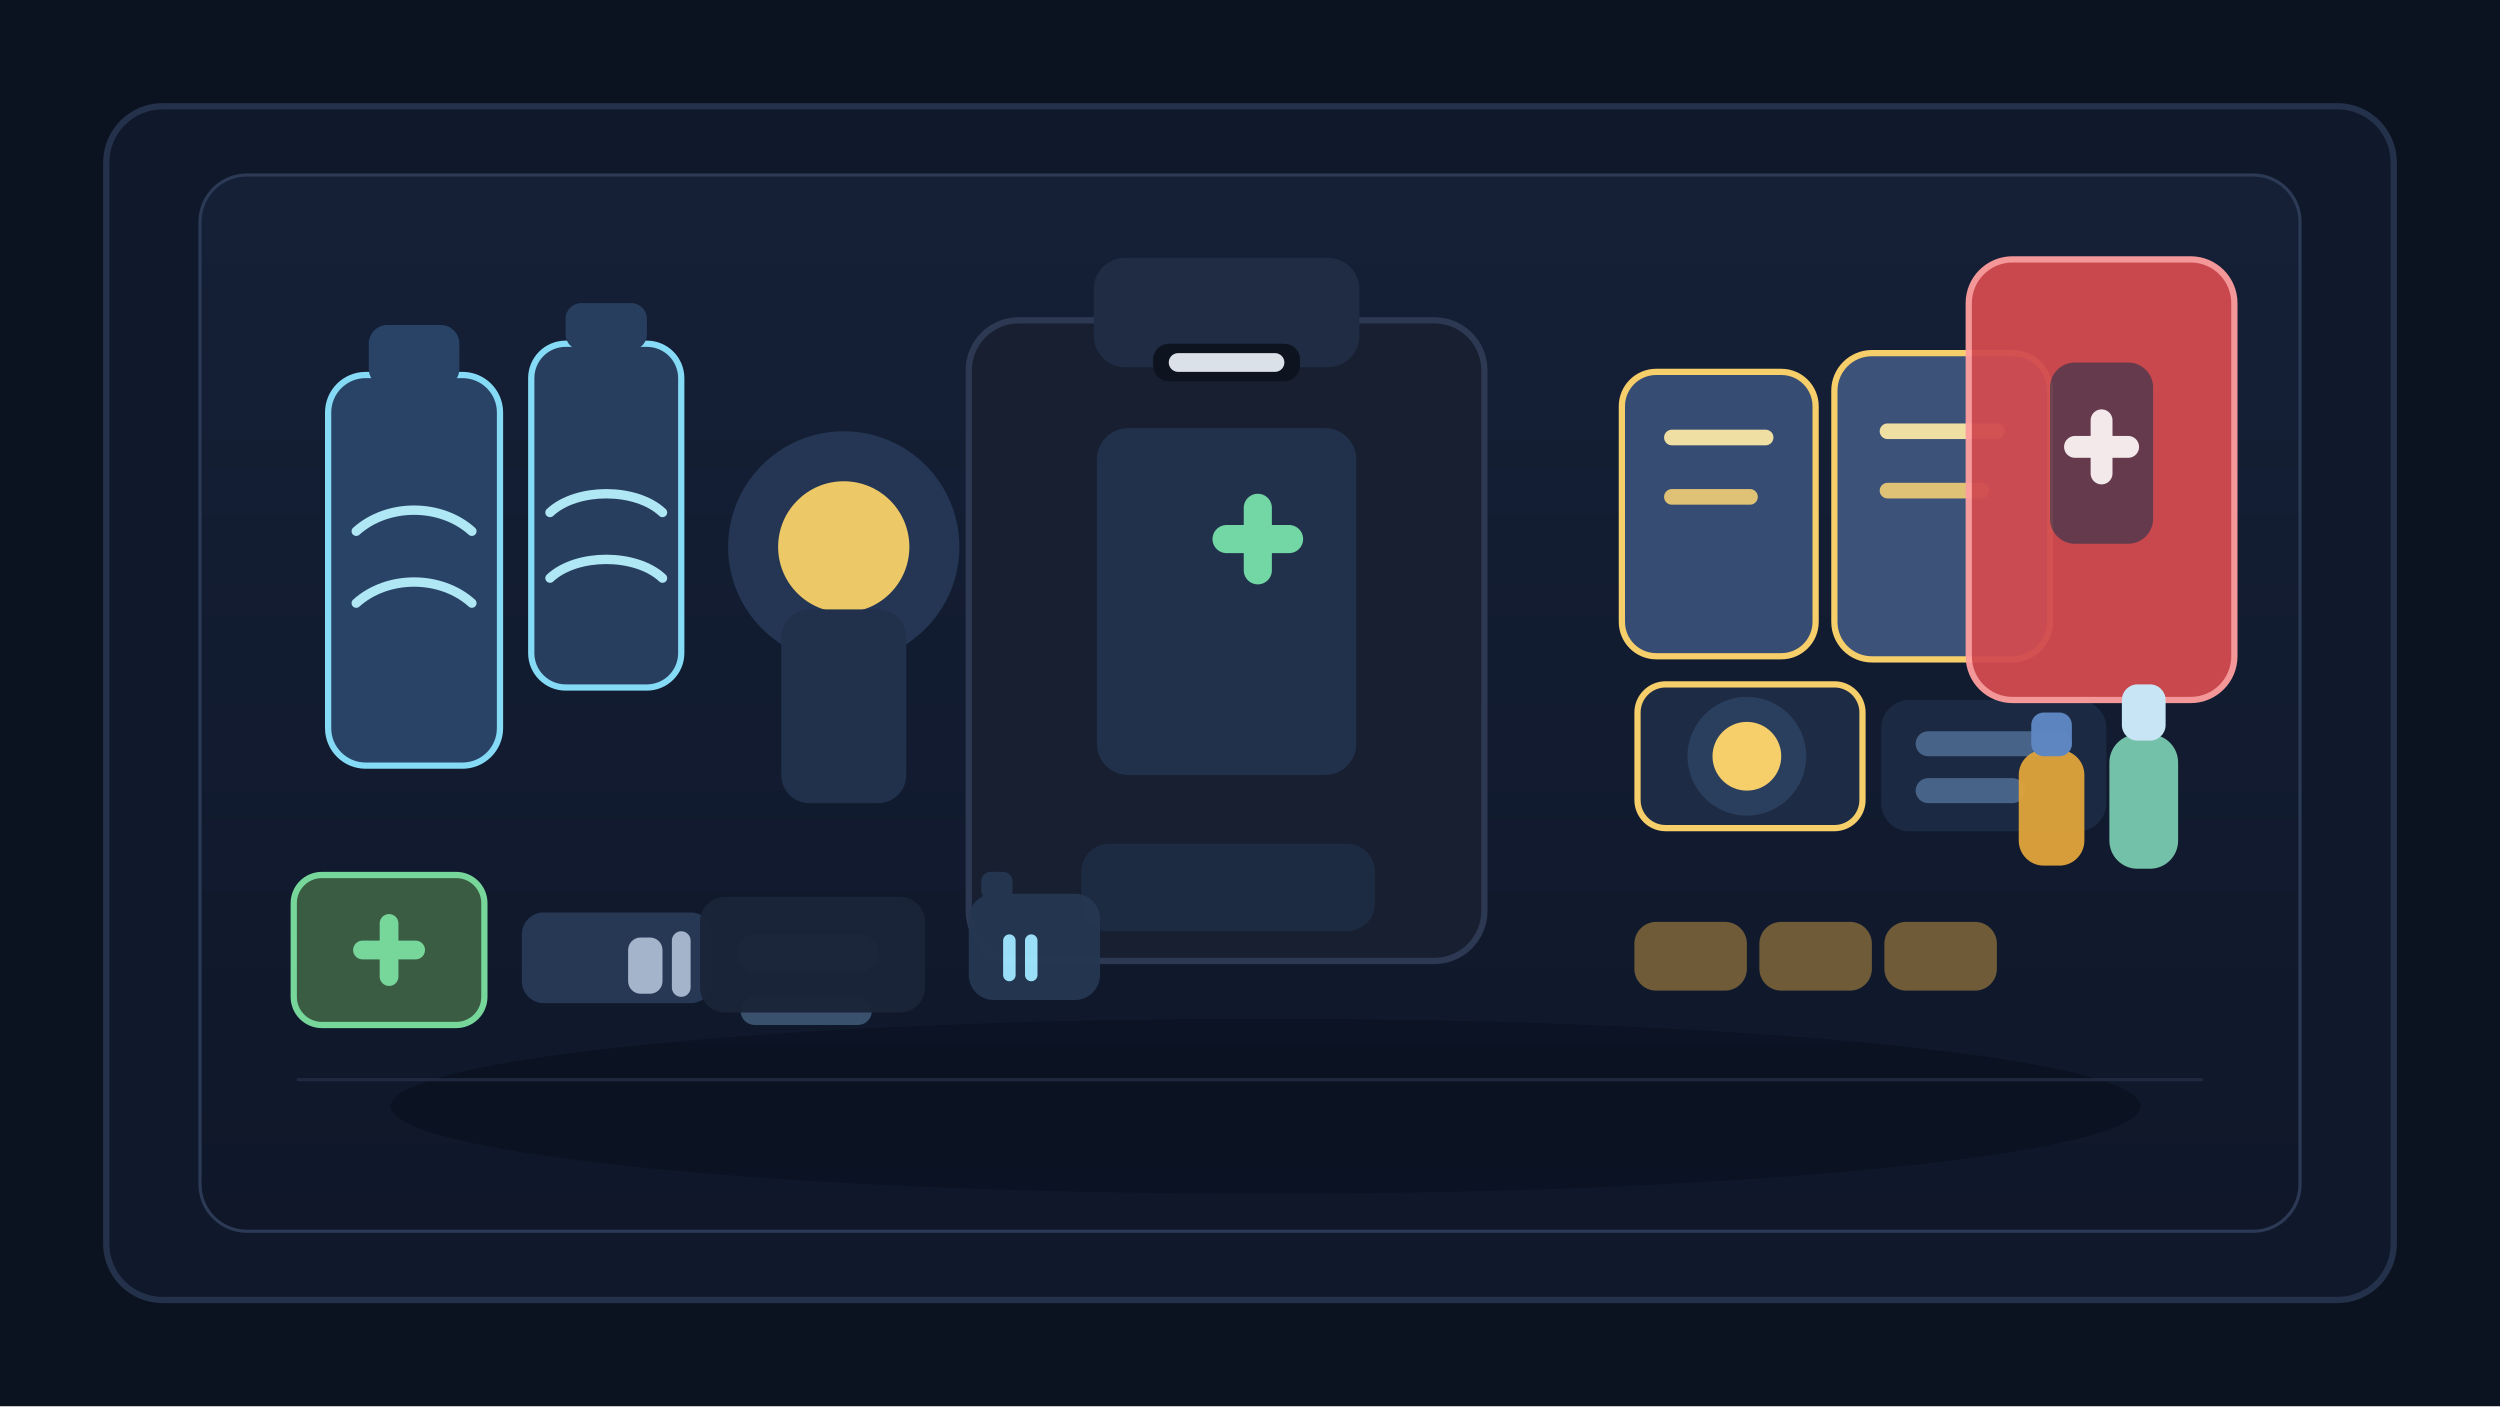
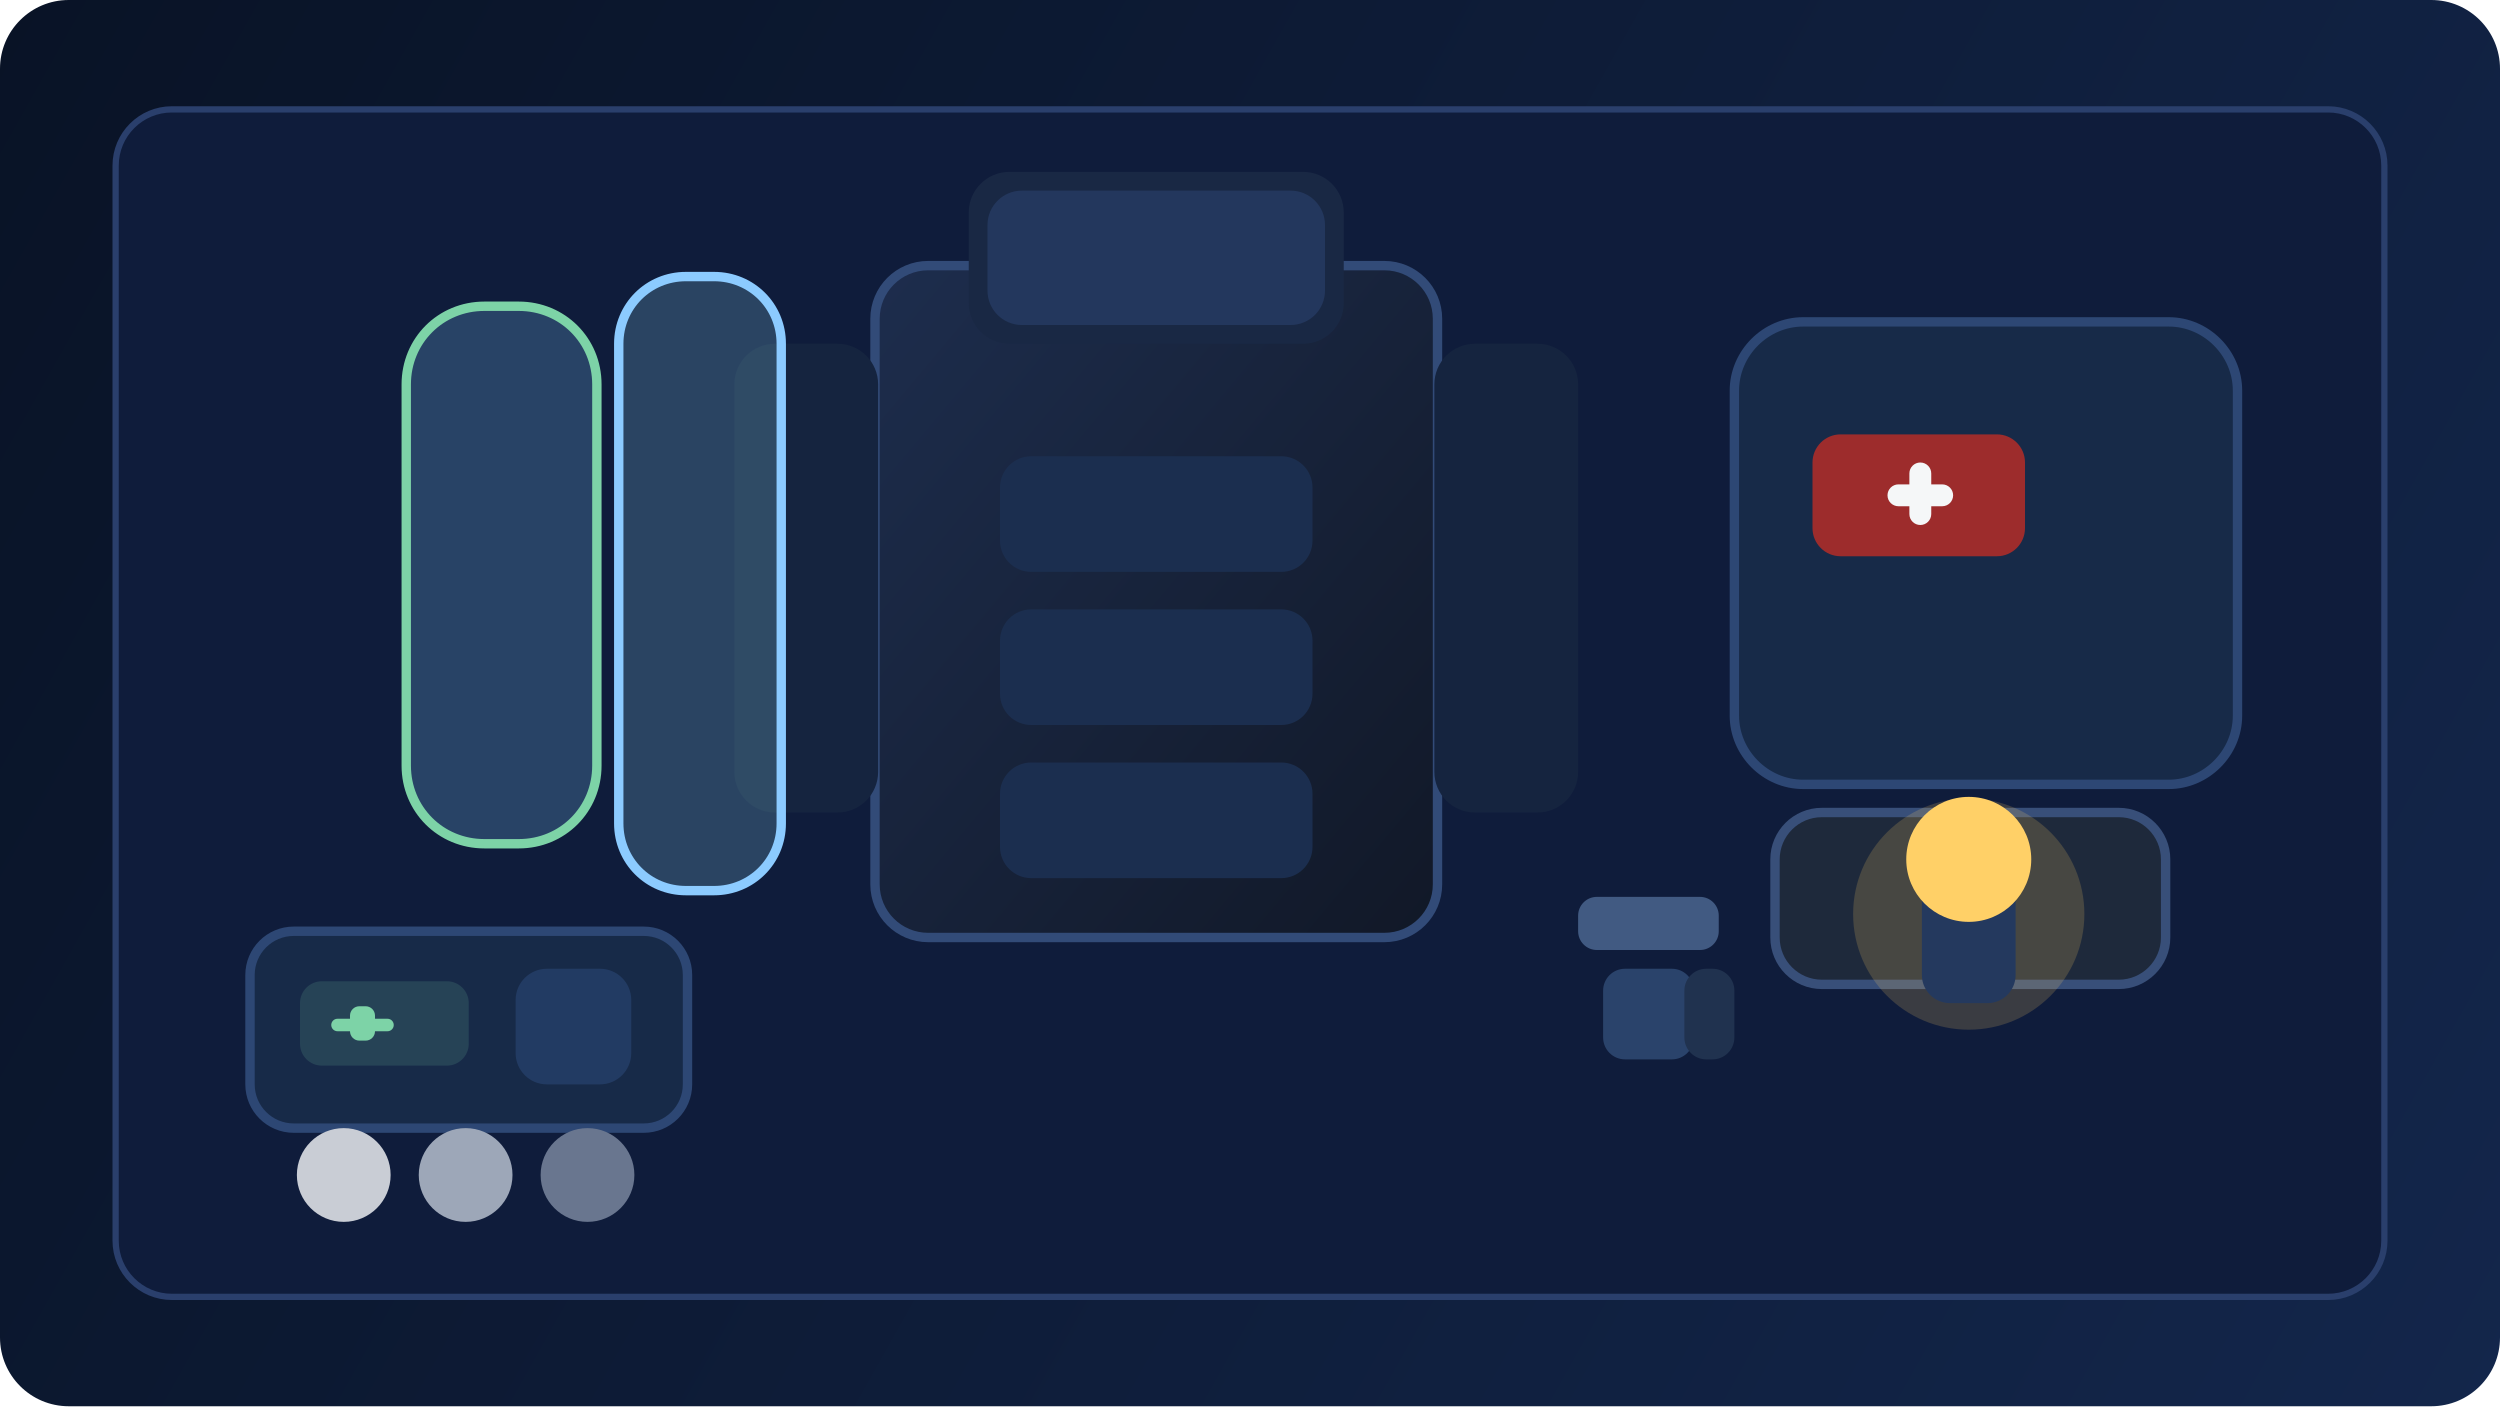
<svg xmlns="http://www.w3.org/2000/svg" width="1600" height="900" viewBox="0 0 1600 900" fill="none">
-   <rect width="1600" height="900" fill="#0B1220" />
-   <rect x="68" y="68" width="1464" height="764" rx="36" fill="#10192B" stroke="#24314A" stroke-width="4" />
-   <rect x="128" y="112" width="1344" height="676" rx="30" fill="url(#panel)" stroke="#2C3A56" stroke-width="2" />
-   <ellipse cx="810" cy="708" rx="560" ry="56" fill="#08101D" fill-opacity="0.55" />
-   <rect x="620" y="205" width="330" height="410" rx="32" fill="#171F31" stroke="#2D3852" stroke-width="4" />
-   <rect x="700" y="165" width="170" height="70" rx="20" fill="#1F2C43" />
-   <rect x="702" y="274" width="166" height="222" rx="20" fill="#21314C" />
-   <rect x="692" y="540" width="188" height="56" rx="18" fill="#1D2B42" />
-   <path d="M785 345H825" stroke="#72D7A4" stroke-width="18" stroke-linecap="round" />
-   <path d="M805 325V365" stroke="#72D7A4" stroke-width="18" stroke-linecap="round" />
-   <rect x="738" y="220" width="94" height="24" rx="10" fill="#0D131F" />
-   <rect x="748" y="226" width="74" height="12" rx="6" fill="#F2F7FF" fill-opacity="0.9" />
-   <g opacity="0.95">
-     <rect x="210" y="240" width="110" height="250" rx="24" fill="#2A456A" stroke="#8AE4FF" stroke-width="4" />
-     <rect x="236" y="208" width="58" height="40" rx="12" fill="#2A456A" />
-     <path d="M228 340C248 322 282 322 302 340" stroke="#B8F1FF" stroke-width="6" stroke-linecap="round" />
-     <path d="M228 386C248 368 282 368 302 386" stroke="#B8F1FF" stroke-width="6" stroke-linecap="round" />
-     <rect x="340" y="220" width="96" height="220" rx="22" fill="#294061" stroke="#8AE4FF" stroke-width="4" />
-     <rect x="362" y="194" width="52" height="30" rx="10" fill="#294061" />
-     <path d="M352 328C369 312 407 312 424 328" stroke="#B8F1FF" stroke-width="6" stroke-linecap="round" />
-     <path d="M352 370C369 354 407 354 424 370" stroke="#B8F1FF" stroke-width="6" stroke-linecap="round" />
-     <rect x="188" y="560" width="122" height="96" rx="18" fill="#3B5F43" stroke="#7CE1A0" stroke-width="4" />
-     <path d="M232 608H266" stroke="#7CE1A0" stroke-width="12" stroke-linecap="round" />
-     <path d="M249 591V625" stroke="#7CE1A0" stroke-width="12" stroke-linecap="round" />
-     <rect x="334" y="584" width="122" height="58" rx="14" fill="#283A57" />
-     <rect x="472" y="598" width="90" height="24" rx="12" fill="#3B546F" />
-     <rect x="474" y="638" width="84" height="18" rx="9" fill="#3B546F" />
-   </g>
-   <g opacity="0.96">
-     <rect x="1038" y="238" width="124" height="182" rx="22" fill="#384E75" stroke="#FFD56C" stroke-width="4" />
-     <rect x="1174" y="226" width="138" height="196" rx="24" fill="#3D547C" stroke="#FFD56C" stroke-width="4" />
-     <path d="M1070 280H1130" stroke="#F8E7A8" stroke-width="10" stroke-linecap="round" />
-     <path d="M1208 276H1278" stroke="#F8E7A8" stroke-width="10" stroke-linecap="round" />
-     <path d="M1070 318H1120" stroke="#E7C978" stroke-width="10" stroke-linecap="round" />
-     <path d="M1208 314H1268" stroke="#E7C978" stroke-width="10" stroke-linecap="round" />
-     <rect x="1048" y="438" width="144" height="92" rx="18" fill="#1E2C45" stroke="#FFD56C" stroke-width="4" />
-     <circle cx="1118" cy="484" r="38" fill="#2B3F5F" />
-     <circle cx="1118" cy="484" r="22" fill="#FFD56C" />
-     <rect x="1204" y="448" width="144" height="84" rx="18" fill="#1C2A43" />
-     <rect x="1226" y="468" width="100" height="16" rx="8" fill="#4A668B" />
-     <rect x="1226" y="498" width="70" height="16" rx="8" fill="#4A668B" />
-     <rect x="1046" y="590" width="72" height="44" rx="14" fill="#725E38" />
-     <rect x="1126" y="590" width="72" height="44" rx="14" fill="#725E38" />
-     <rect x="1206" y="590" width="72" height="44" rx="14" fill="#725E38" />
-   </g>
-   <g opacity="0.96">
-     <circle cx="540" cy="350" r="74" fill="#243754" />
-     <circle cx="540" cy="350" r="42" fill="#F6CF69" />
-     <rect x="500" y="390" width="80" height="124" rx="18" fill="#21324D" />
-     <rect x="448" y="574" width="144" height="74" rx="16" fill="#1A2438" />
-     <rect x="620" y="572" width="84" height="68" rx="16" fill="#243650" />
-     <rect x="628" y="558" width="20" height="18" rx="6" fill="#243650" />
-     <path d="M646 602V624" stroke="#9FE7FF" stroke-width="8" stroke-linecap="round" />
-     <path d="M660 602V624" stroke="#9FE7FF" stroke-width="8" stroke-linecap="round" />
-     <rect x="402" y="600" width="22" height="36" rx="8" fill="#A9B9CF" />
-     <rect x="430" y="596" width="12" height="42" rx="6" fill="#A9B9CF" />
-   </g>
-   <g opacity="0.95">
-     <rect x="1260" y="166" width="170" height="282" rx="28" fill="#D14B4F" stroke="#FF9D9D" stroke-width="4" />
-     <rect x="1312" y="232" width="66" height="116" rx="16" fill="#22324D" fill-opacity="0.6" />
-     <path d="M1328 286H1362" stroke="#FFF3F3" stroke-width="14" stroke-linecap="round" />
-     <path d="M1345 269V303" stroke="#FFF3F3" stroke-width="14" stroke-linecap="round" />
-     <rect x="1292" y="480" width="42" height="74" rx="16" fill="#E0A43B" />
-     <rect x="1300" y="456" width="26" height="28" rx="8" fill="#5F88C5" />
-     <rect x="1350" y="470" width="44" height="86" rx="18" fill="#78C9AE" />
-     <rect x="1358" y="438" width="28" height="36" rx="10" fill="#D1EFFF" />
-   </g>
-   <rect x="190" y="690" width="1220" height="2" fill="#253149" fill-opacity="0.75" />
  <defs>
-     <linearGradient id="panel" x1="800" y1="112" x2="800" y2="788" gradientUnits="userSpaceOnUse">
-       <stop stop-color="#152037" />
-       <stop offset="1" stop-color="#0F1729" />
+     <linearGradient id="bg" x1="0" y1="0" x2="1600" y2="900" gradientUnits="userSpaceOnUse">
+       <stop stop-color="#091326" />
+       <stop offset="1" stop-color="#13264B" />
+     </linearGradient>
+     <linearGradient id="bag" x1="0" y1="0" x2="1" y2="1">
+       <stop stop-color="#1D2D4D" />
+       <stop offset="1" stop-color="#111827" />
    </linearGradient>
  </defs>
+   <rect width="1600" height="900" rx="44" fill="url(#bg)" />
+   <rect x="74" y="70" width="1452" height="760" rx="36" fill="#0F1C3B" stroke="#2A3F6C" stroke-width="4" />
+   <rect x="560" y="170" width="360" height="430" rx="34" fill="url(#bag)" stroke="#324B78" stroke-width="6" />
+   <rect x="620" y="110" width="240" height="110" rx="26" fill="#192844" />
+   <rect x="632" y="122" width="216" height="86" rx="22" fill="#23375D" />
+   <rect x="640" y="292" width="200" height="74" rx="20" fill="#1B2E4F" />
+   <rect x="640" y="390" width="200" height="74" rx="20" fill="#1B2E4F" />
+   <rect x="640" y="488" width="200" height="74" rx="20" fill="#1B2E4F" />
+   <rect x="470" y="220" width="92" height="300" rx="26" fill="#15243F" />
+   <rect x="918" y="220" width="92" height="300" rx="26" fill="#15243F" />
+   <path d="M260 246c0-28 22-50 50-50h22c28 0 50 22 50 50v244c0 28-22 50-50 50h-22c-28 0-50-22-50-50V246Z" fill="#83CFFF" fill-opacity="0.22" stroke="#7DD3A7" stroke-width="6" />
+   <path d="M396 220c0-24 19-43 43-43h18c24 0 43 19 43 43v307c0 24-19 43-43 43h-18c-24 0-43-19-43-43V220Z" fill="#9AE6FF" fill-opacity="0.2" stroke="#8CCBFF" stroke-width="6" />
+   <path d="M1110 250c0-24 20-44 44-44h234c24 0 44 20 44 44v208c0 24-20 44-44 44h-234c-24 0-44-20-44-44V250Z" fill="#172A48" stroke="#2D4774" stroke-width="6" />
+   <rect x="1160" y="278" width="136" height="78" rx="18" fill="#9D2C2C" />
+   <rect x="1222" y="296" width="14" height="40" rx="7" fill="#F5F7F8" />
+   <rect x="1208" y="310" width="42" height="14" rx="7" fill="#F5F7F8" />
+   <rect x="1136" y="520" width="250" height="110" rx="30" fill="#1E293B" stroke="#384F79" stroke-width="6" />
+   <ellipse cx="1260" cy="585" rx="74" ry="74" fill="#FFD067" fill-opacity="0.18" />
+   <rect x="1230" y="542" width="60" height="100" rx="18" fill="#24395E" />
+   <circle cx="1260" cy="550" r="40" fill="#FFD067" />
+   <rect x="160" y="596" width="280" height="126" rx="28" fill="#172A48" stroke="#2D4774" stroke-width="6" />
+   <rect x="192" y="628" width="108" height="54" rx="14" fill="#7DD3A7" fill-opacity="0.15" />
+   <rect x="224" y="644" width="16" height="22" rx="6" fill="#7DD3A7" />
+   <rect x="212" y="652" width="40" height="8" rx="4" fill="#7DD3A7" />
+   <rect x="330" y="620" width="74" height="74" rx="20" fill="#223B63" />
+   <rect x="1010" y="574" width="90" height="34" rx="12" fill="#415A82" />
+   <rect x="1026" y="620" width="58" height="58" rx="14" fill="#2A436B" />
+   <rect x="1078" y="620" width="32" height="58" rx="14" fill="#20324F" />
+   <circle cx="220" cy="752" r="30" fill="#C9CDD5" />
+   <circle cx="298" cy="752" r="30" fill="#9DA7B8" />
+   <circle cx="376" cy="752" r="30" fill="#69768F" />
</svg>
